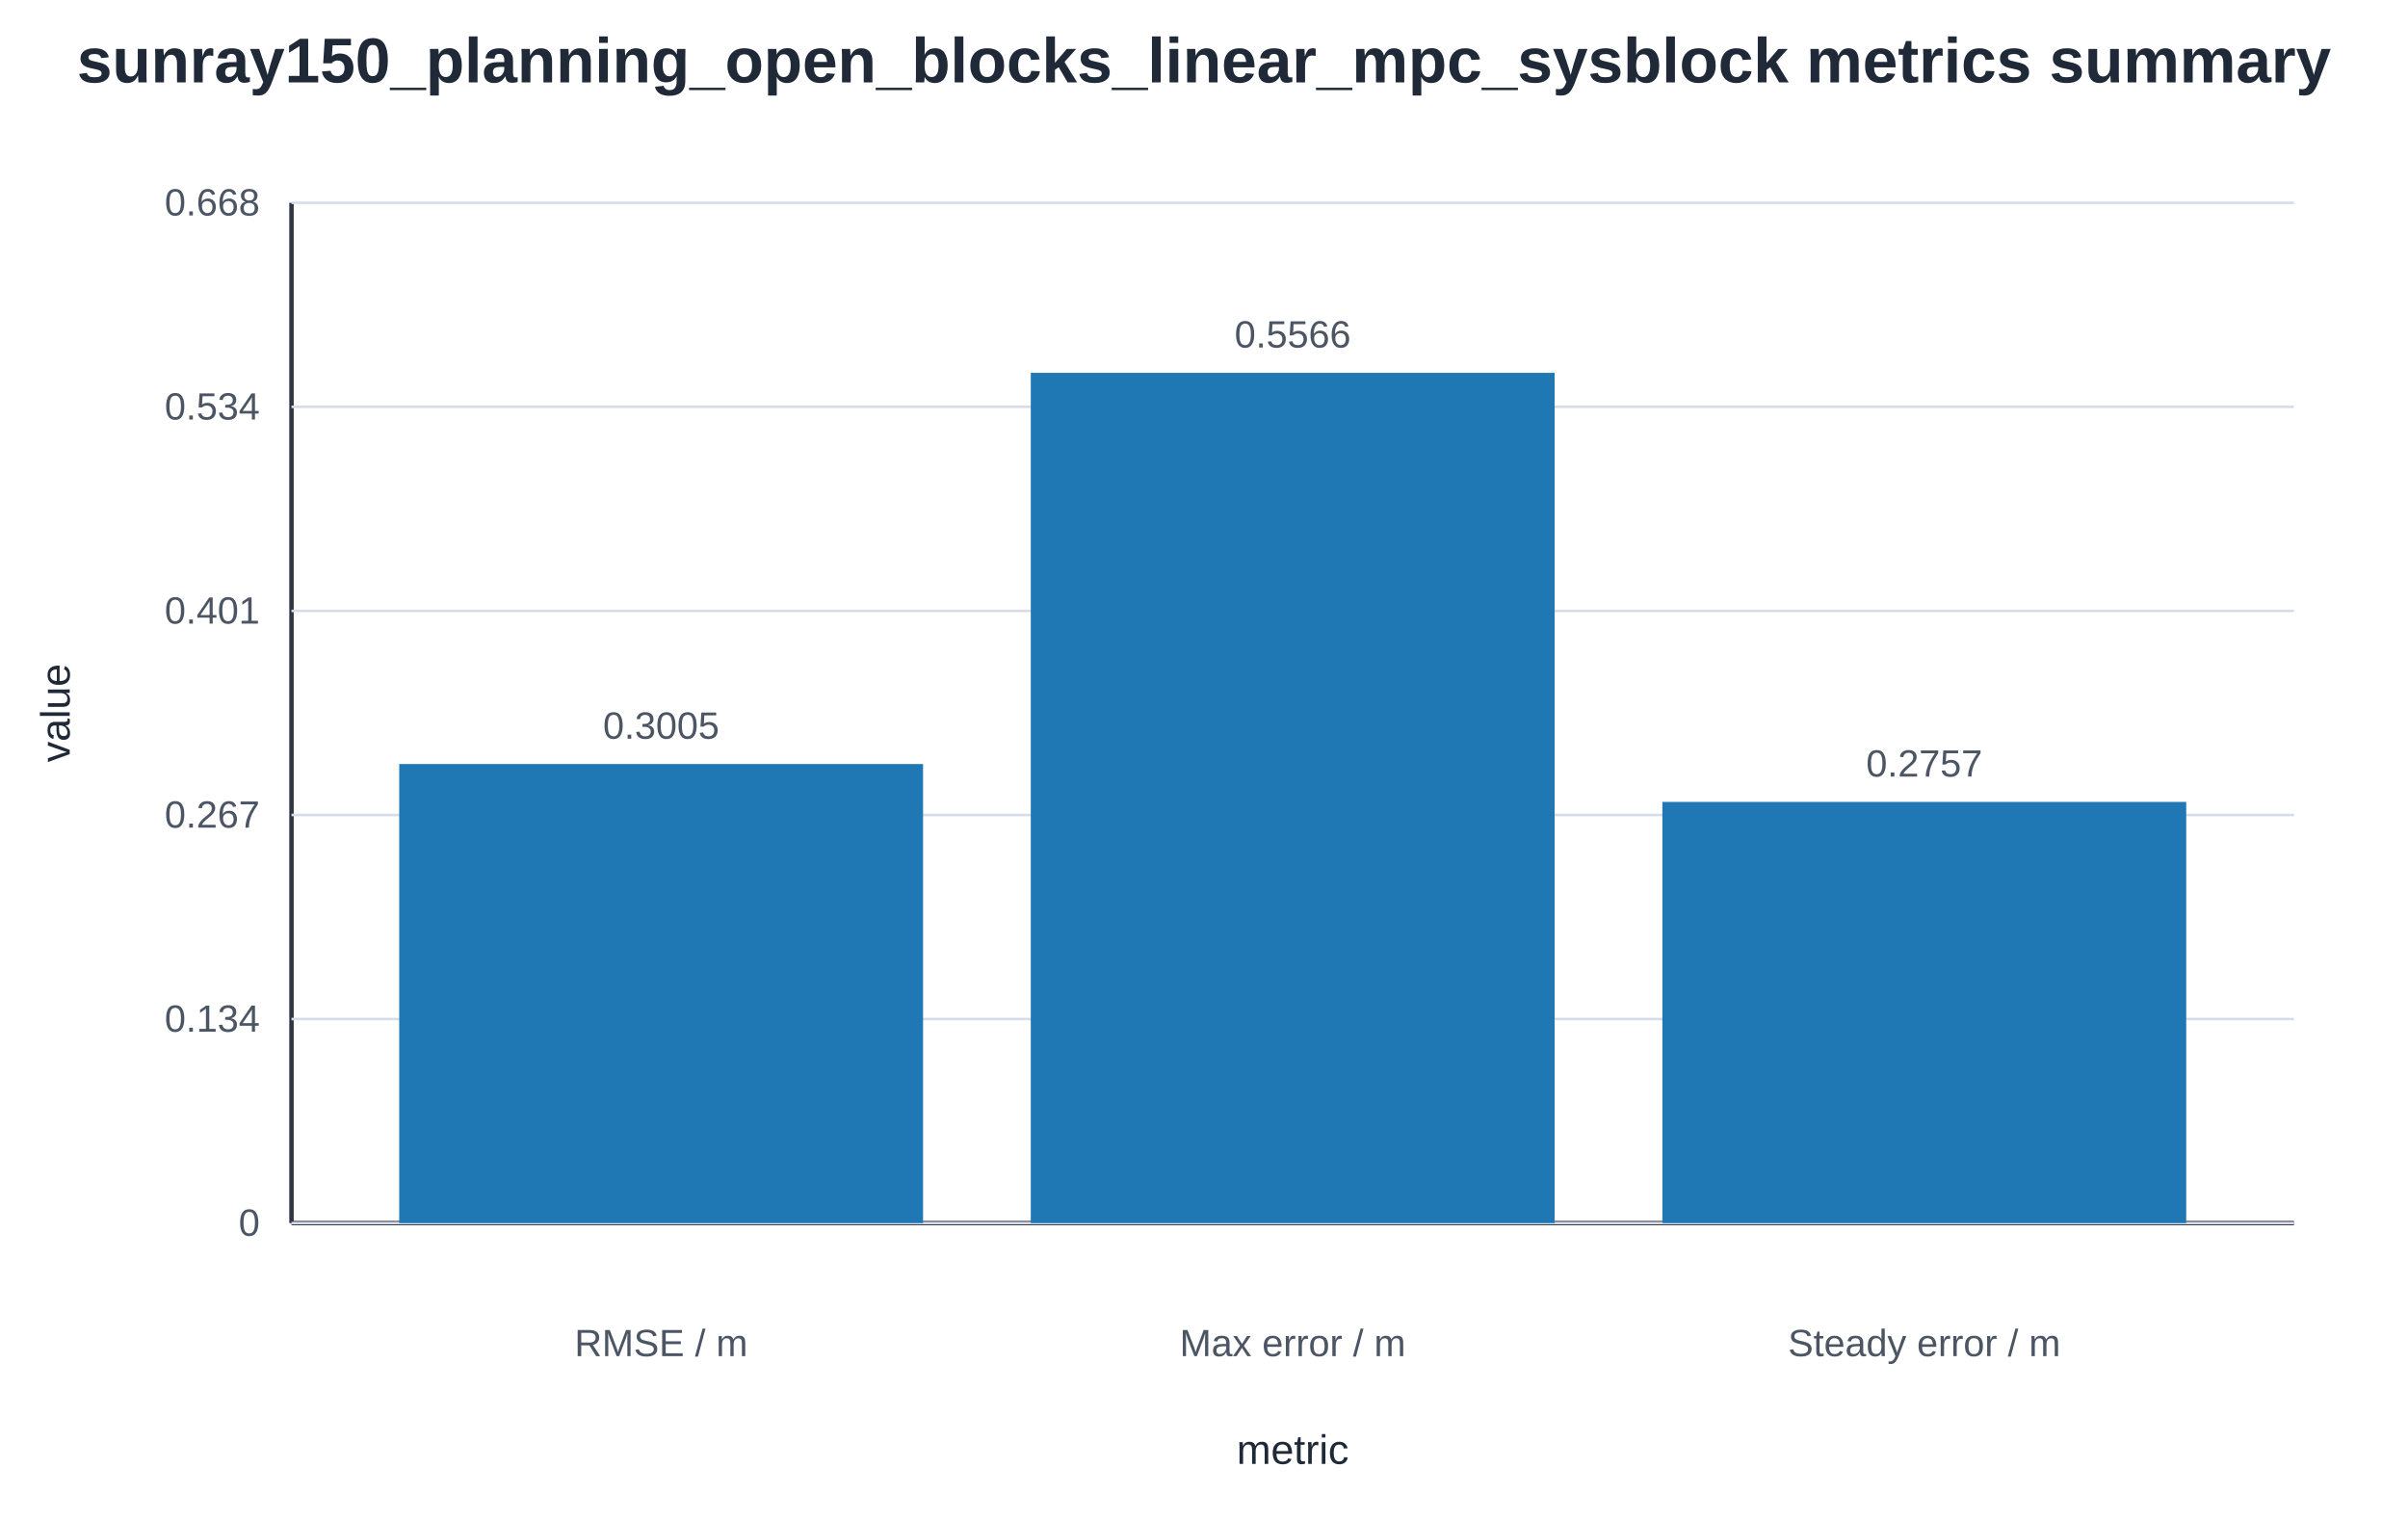
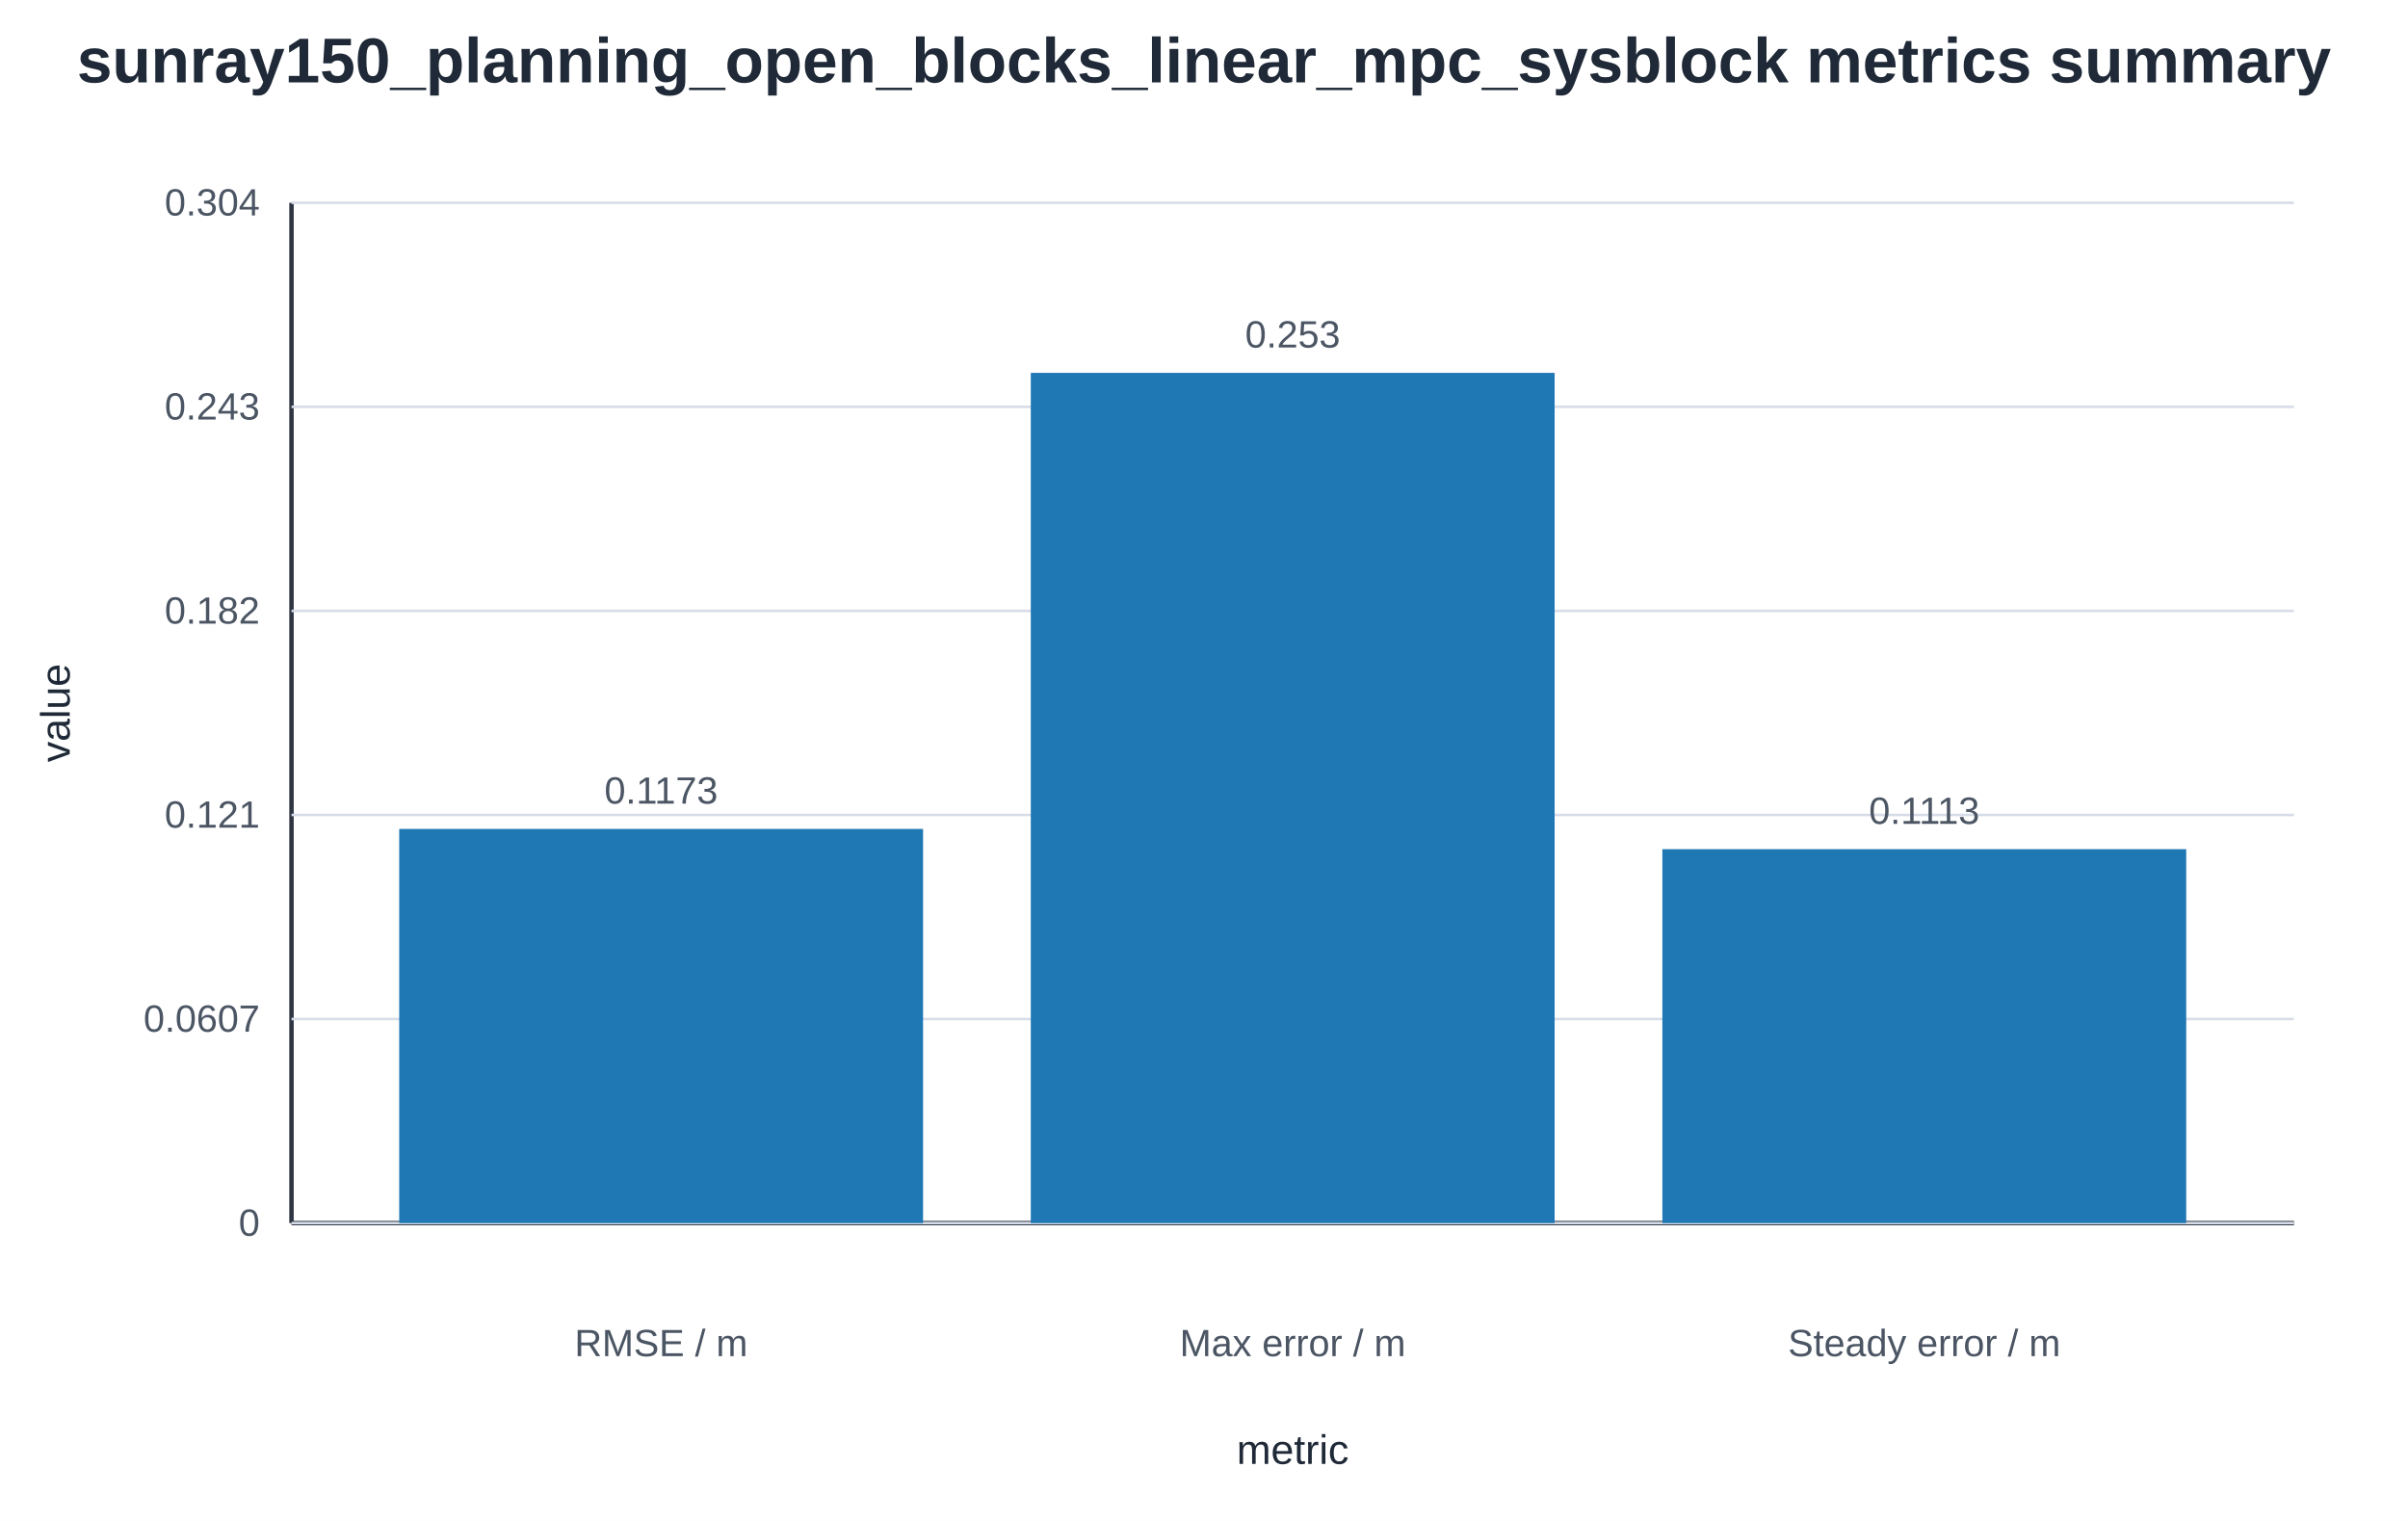
<svg xmlns="http://www.w3.org/2000/svg" width="760" height="480" viewBox="0 0 760 480">
  <style>
text { font-family: Arial, 'Microsoft YaHei', sans-serif; fill: #1f2937; }
.title { font-size: 20px; font-weight: 700; }
.label { font-size: 13px; }
.tick { font-size: 12px; fill: #4b5563; }
.legend { font-size: 13px; fill: #374151; }
</style>
  <rect x="0" y="0" width="100%" height="100%" fill="#ffffff" />
  <text x="380.00" y="26" text-anchor="middle" class="title">sunray150_planning_open_blocks_linear_mpc_sysblock metrics summary</text>
  <line x1="92" y1="386" x2="724" y2="386" stroke="#2f3542" stroke-width="1.4" />
  <line x1="92" y1="64" x2="92" y2="386" stroke="#2f3542" stroke-width="1.4" />
  <line x1="92" y1="64.00" x2="724" y2="64.00" stroke="#d7dde8" stroke-width="0.8" />
-   <text x="82" y="68.00" text-anchor="end" class="tick">0.668</text>
+   <text x="82" y="68.00" text-anchor="end" class="tick">0.304</text>
  <line x1="92" y1="128.40" x2="724" y2="128.40" stroke="#d7dde8" stroke-width="0.8" />
-   <text x="82" y="132.40" text-anchor="end" class="tick">0.534</text>
+   <text x="82" y="132.40" text-anchor="end" class="tick">0.243</text>
  <line x1="92" y1="192.80" x2="724" y2="192.80" stroke="#d7dde8" stroke-width="0.8" />
-   <text x="82" y="196.80" text-anchor="end" class="tick">0.401</text>
+   <text x="82" y="196.80" text-anchor="end" class="tick">0.182</text>
  <line x1="92" y1="257.20" x2="724" y2="257.20" stroke="#d7dde8" stroke-width="0.8" />
-   <text x="82" y="261.20" text-anchor="end" class="tick">0.267</text>
+   <text x="82" y="261.20" text-anchor="end" class="tick">0.121</text>
  <line x1="92" y1="321.60" x2="724" y2="321.60" stroke="#d7dde8" stroke-width="0.8" />
-   <text x="82" y="325.60" text-anchor="end" class="tick">0.134</text>
+   <text x="82" y="325.60" text-anchor="end" class="tick">0.0607</text>
  <line x1="92" y1="386.00" x2="724" y2="386.00" stroke="#d7dde8" stroke-width="0.8" />
  <text x="82" y="390.00" text-anchor="end" class="tick">0</text>
  <text x="408.00" y="462" text-anchor="middle" class="label">metric</text>
  <text x="22" y="225.00" text-anchor="middle" class="label" transform="rotate(-90 22 225.00)">value</text>
-   <rect x="126.00" y="241.13" width="165.33" height="144.87" fill="#1f77b4" />
+   <rect x="126.00" y="261.61" width="165.33" height="124.39" fill="#1f77b4" />
  <text x="208.67" y="428" text-anchor="middle" class="tick">RMSE / m</text>
-   <text x="208.67" y="233.13" text-anchor="middle" class="tick">0.3005</text>
+   <text x="208.67" y="253.61" text-anchor="middle" class="tick">0.1173</text>
  <rect x="325.33" y="117.67" width="165.33" height="268.33" fill="#1f77b4" />
  <text x="408.00" y="428" text-anchor="middle" class="tick">Max error / m</text>
-   <text x="408.00" y="109.67" text-anchor="middle" class="tick">0.5566</text>
-   <rect x="524.67" y="253.08" width="165.33" height="132.92" fill="#1f77b4" />
+   <text x="408.00" y="109.67" text-anchor="middle" class="tick">0.253</text>
+   <rect x="524.67" y="268.00" width="165.33" height="118.00" fill="#1f77b4" />
  <text x="607.33" y="428" text-anchor="middle" class="tick">Steady error / m</text>
-   <text x="607.33" y="245.08" text-anchor="middle" class="tick">0.2757</text>
+   <text x="607.33" y="260.00" text-anchor="middle" class="tick">0.1113</text>
</svg>
